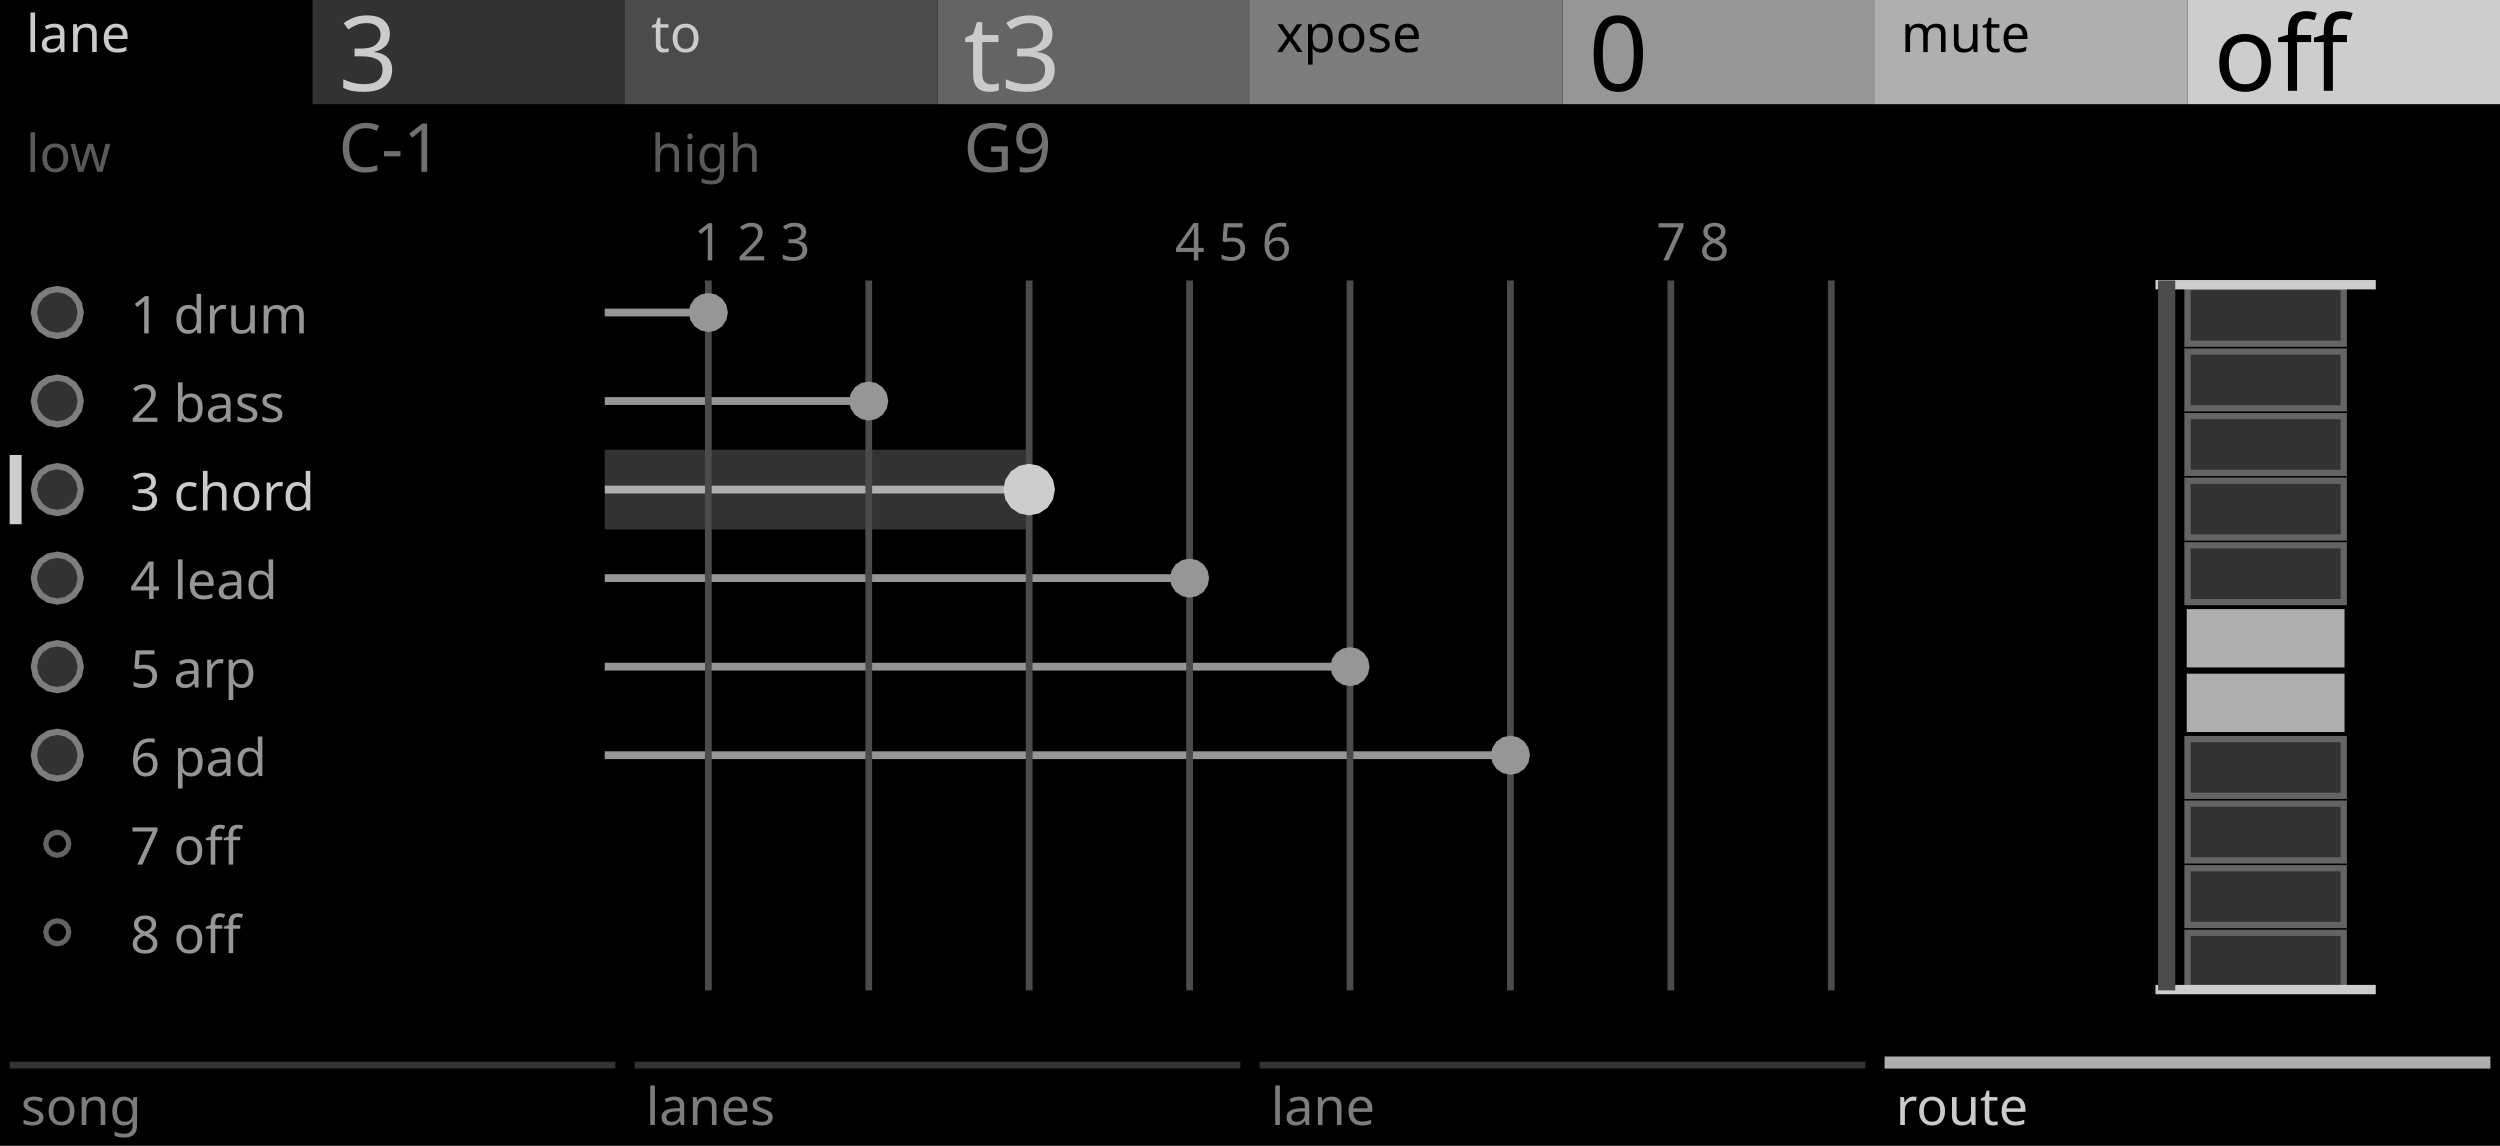
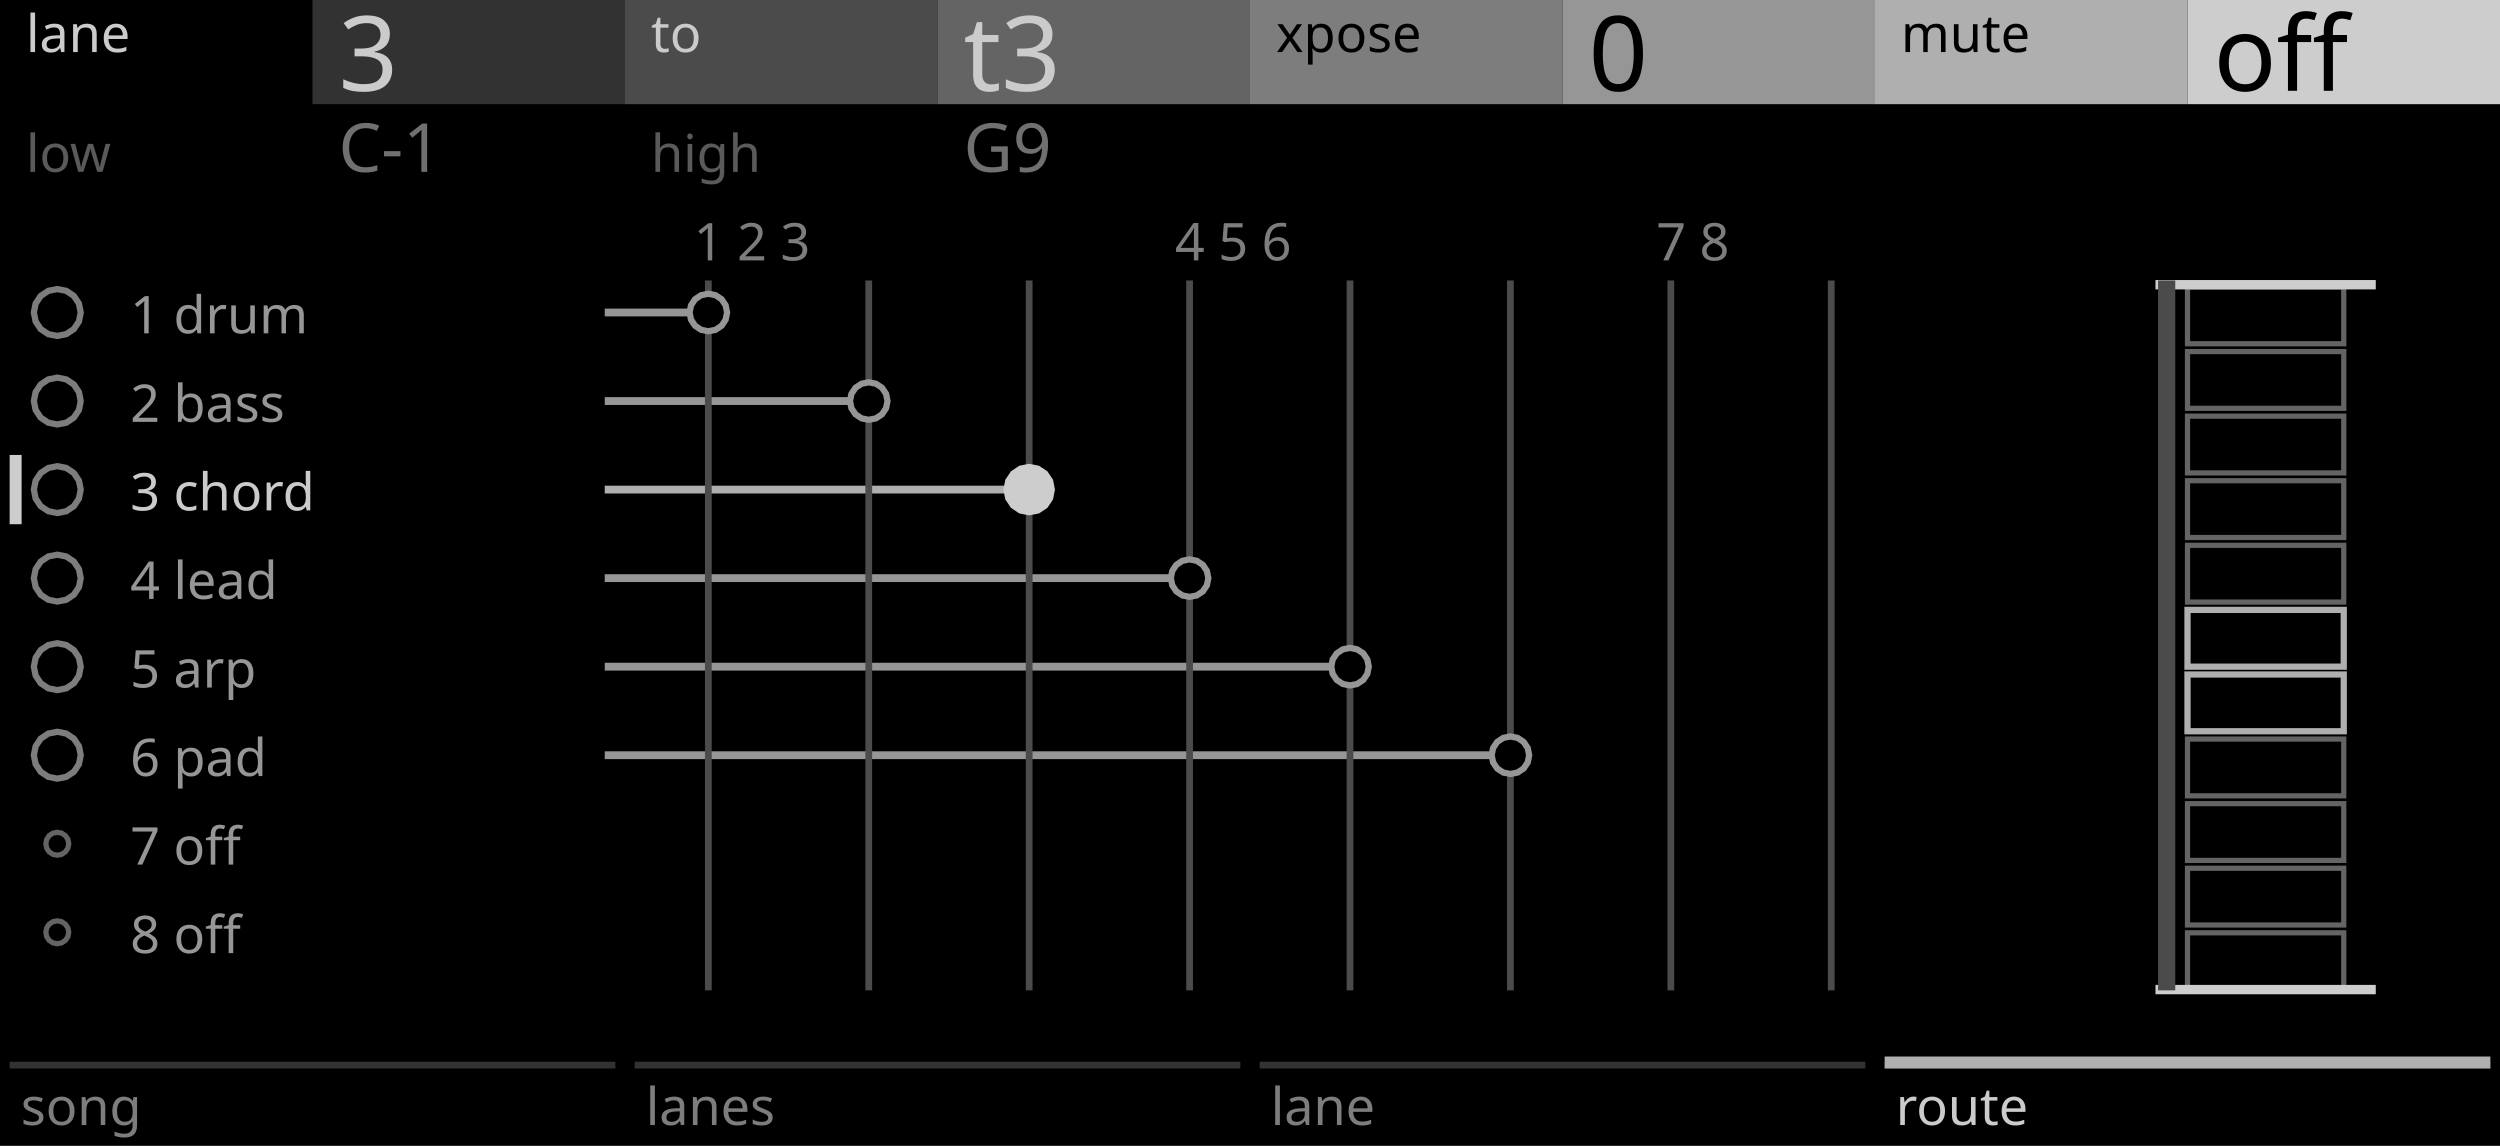
<svg xmlns="http://www.w3.org/2000/svg" width="480" height="220" viewBox="0 0 480 220">
  <g id="preview_canvas">
    <rect x="0" y="0" width="480" height="220" fill="#000000" stroke="none" />
  </g>
  <g id="preview_header">
    <rect x="0" y="0" width="60" height="20" fill="#000000" stroke="none" />
    <rect x="60" y="0" width="60" height="20" fill="#323232" stroke="none" />
    <rect x="120" y="0" width="60" height="20" fill="#4B4B4B" stroke="none" />
    <rect x="180" y="0" width="60" height="20" fill="#646464" stroke="none" />
    <rect x="240" y="0" width="60" height="20" fill="#7D7D7D" stroke="none" />
    <rect x="300" y="0" width="60" height="20" fill="#969696" stroke="none" />
    <rect x="360" y="0" width="60" height="20" fill="#AFAFAF" stroke="none" />
    <rect x="420" y="0" width="60" height="20" fill="#CDCDCD" stroke="none" />
    <text transform="matrix(1 0 0 1 5 10)" fill="#CBCBCB" stroke="none" font-family="UniversNextPro-Light" font-size="10px">lane</text>
    <text transform="matrix(1 0 0 1 65 17.44)" fill="#CBCBCB" stroke="none" font-family="UniversNextPro-Light" font-size="20px">3</text>
    <text transform="matrix(1 0 0 1 5 33)" fill="#5A5A5A" stroke="none" font-family="UniversNextPro-Light" font-size="10px">low</text>
    <text transform="matrix(1 0 0 1 65 33)" fill="#707070" stroke="none" font-family="UniversNextPro-Light" font-size="13px">C-1</text>
    <text transform="matrix(1 0 0 1 125 10)" fill="#CBCBCB" stroke="none" font-family="UniversNextPro-Light" font-size="10px">to</text>
    <text transform="matrix(1 0 0 1 185 17.44)" fill="#CBCBCB" stroke="none" font-family="UniversNextPro-Light" font-size="20px">t3</text>
    <text transform="matrix(1 0 0 1 125 33)" fill="#5A5A5A" stroke="none" font-family="UniversNextPro-Light" font-size="10px">high</text>
    <text transform="matrix(1 0 0 1 185 33)" fill="#707070" stroke="none" font-family="UniversNextPro-Light" font-size="13px">G9</text>
    <text transform="matrix(1 0 0 1 245 10)" fill="#000000" stroke="none" font-family="UniversNextPro-Light" font-size="10px">xpose</text>
    <text transform="matrix(1 0 0 1 305 17.44)" fill="#000000" stroke="none" font-family="UniversNextPro-Light" font-size="20px">0</text>
    <text transform="matrix(1 0 0 1 245 33)" fill="#5A5A5A" stroke="none" font-family="UniversNextPro-Light" font-size="10px" />
    <text transform="matrix(1 0 0 1 305 33)" fill="#707070" stroke="none" font-family="UniversNextPro-Light" font-size="13px" />
    <text transform="matrix(1 0 0 1 365 10)" fill="#000000" stroke="none" font-family="UniversNextPro-Light" font-size="10px">mute</text>
    <text transform="matrix(1 0 0 1 425 17.44)" fill="#000000" stroke="none" font-family="UniversNextPro-Light" font-size="20px">off</text>
    <text transform="matrix(1 0 0 1 365 33)" fill="#5A5A5A" stroke="none" font-family="UniversNextPro-Light" font-size="10px" />
    <text transform="matrix(1 0 0 1 425 33)" fill="#707070" stroke="none" font-family="UniversNextPro-Light" font-size="13px" />
  </g>
  <path id="cond_palette_0" d="M 700 300 L 704 300 L 704 304 Z" fill="#000000" stroke="#000000" stroke-width="0.2" />
  <path id="cond_palette_1" d="M 708 300 L 712 300 L 712 304 Z" fill="#323232" stroke="#323232" stroke-width="0.3" />
  <path id="cond_palette_2" d="M 716 300 L 720 300 L 720 304 Z" fill="#4B4B4B" stroke="#4B4B4B" stroke-width="0.3" />
  <path id="cond_palette_3" d="M 724 300 L 728 300 L 728 304 Z" fill="#646464" stroke="#646464" stroke-width="0.3" />
  <path id="cond_palette_4" d="M 732 300 L 736 300 L 736 304 Z" fill="#7D7D7D" stroke="#7D7D7D" stroke-width="0.3" />
  <path id="cond_palette_5" d="M 740 300 L 744 300 L 744 304 Z" fill="#969696" stroke="#969696" stroke-width="0.3" />
  <path id="cond_palette_6" d="M 748 300 L 752 300 L 752 304 Z" fill="#AFAFAF" stroke="#AFAFAF" stroke-width="0.3" />
  <path id="cond_palette_7" d="M 756 300 L 760 300 L 760 304 Z" fill="#CDCDCD" stroke="#CDCDCD" stroke-width="0.3" />
  <path id="cond_palette_8" d="M 764 300 L 768 300 L 768 304 Z" fill="#000000" stroke="#4B4B4B" stroke-width="1" />
  <path id="cond_palette_9" d="M 772 300 L 776 300 L 776 304 Z" fill="#000000" stroke="#646464" stroke-width="1" />
-   <path id="cond_palette_10" d="M 780 300 L 784 300 L 784 304 Z" fill="#000000" stroke="#969696" stroke-width="1.2" />
-   <path id="cond_palette_11" d="M 788 300 L 792 300 L 792 304 Z" fill="#323232" stroke="#646464" stroke-width="1.2" />
-   <path id="cond_palette_12" d="M 796 300 L 800 300 L 800 304 Z" fill="#323232" stroke="#7D7D7D" stroke-width="1.2" />
-   <path id="cond_palette_13" d="M 804 300 L 808 300 L 808 304 Z" fill="#323232" stroke="#969696" stroke-width="1.5" />
-   <path id="cond_palette_14" d="M 812 300 L 816 300 L 816 304 Z" fill="#323232" stroke="#CDCDCD" stroke-width="2" />
-   <path id="cond_palette_15" d="M 820 300 L 824 300 L 824 304 Z" fill="#969696" stroke="#AFAFAF" stroke-width="1.2" />
+   <path id="cond_palette_10" d="M 780 300 L 784 300 L 784 304 Z" fill="#000000" stroke="#7D7D7D" stroke-width="1.2" />
+   <path id="cond_palette_11" d="M 788 300 L 792 300 L 792 304 Z" fill="#000000" stroke="#969696" stroke-width="1.2" />
+   <path id="cond_palette_12" d="M 796 300 L 800 300 L 800 304 Z" fill="#000000" stroke="#AFAFAF" stroke-width="1.2" />
+   <path id="cond_palette_13" d="M 804 300 L 808 300 L 808 304 Z" fill="#000000" stroke="#969696" stroke-width="1.5" />
+   <path id="cond_palette_14" d="M 812 300 L 816 300 L 816 304 Z" fill="#000000" stroke="#CDCDCD" stroke-width="2" />
+   <path id="cond_palette_15" d="M 820 300 L 824 300 L 824 304 Z" fill="#000000" stroke="#CDCDCD" stroke-width="1.2" />
  <path d="M 2 204 L 118 204 L 118 205 L 2 205 Z" fill="#323232" stroke="#323232" stroke-width="0.3" />
  <path d="M 122 204 L 238 204 L 238 205 L 122 205 Z" fill="#323232" stroke="#323232" stroke-width="0.3" />
  <path d="M 242 204 L 358 204 L 358 205 L 242 205 Z" fill="#323232" stroke="#323232" stroke-width="0.3" />
  <path d="M 362 204 L 478 204 L 478 205 L 362 205 Z" fill="#323232" stroke="#323232" stroke-width="0.3" />
-   <path id="cond_node_35" transform="matrix(1 0 0 1 197.6 94)" d="M -400 -7.5 L 0 -7.5 L 0 7.5 L -400 7.5 Z" fill="#323232" stroke="#323232" stroke-width="0.3" />
-   <path id="cond_node_36" transform="matrix(1 0 0 1 136 60)" d="M -400 -0.6 L 0 -0.6 L 0 0.6 L -400 0.6 Z" fill="#969696" stroke="#969696" stroke-width="0.3" />
-   <path id="cond_node_37" transform="matrix(1 0 0 1 166.8 77)" d="M -400 -0.6 L 0 -0.6 L 0 0.6 L -400 0.6 Z" fill="#969696" stroke="#969696" stroke-width="0.3" />
-   <path id="cond_node_38" transform="matrix(1 0 0 1 197.6 94)" d="M -400 -0.6 L 0 -0.6 L 0 0.6 L -400 0.6 Z" fill="#AFAFAF" stroke="#AFAFAF" stroke-width="0.3" />
-   <path id="cond_node_39" transform="matrix(1 0 0 1 228.4 111)" d="M -400 -0.6 L 0 -0.6 L 0 0.6 L -400 0.6 Z" fill="#969696" stroke="#969696" stroke-width="0.3" />
-   <path id="cond_node_40" transform="matrix(1 0 0 1 259.2 128)" d="M -400 -0.6 L 0 -0.6 L 0 0.6 L -400 0.6 Z" fill="#969696" stroke="#969696" stroke-width="0.3" />
-   <path id="cond_node_41" transform="matrix(1 0 0 1 290 145)" d="M -400 -0.6 L 0 -0.6 L 0 0.6 L -400 0.6 Z" fill="#969696" stroke="#969696" stroke-width="0.3" />
-   <path id="cond_node_42" transform="matrix(1 0 0 1 110 162)" d="M -400 -0.6 L 0 -0.6 L 0 0.6 L -400 0.6 Z" fill="#646464" stroke="#646464" stroke-width="0.3" />
-   <path id="cond_node_43" transform="matrix(1 0 0 1 110 179)" d="M -400 -0.6 L 0 -0.6 L 0 0.6 L -400 0.6 Z" fill="#646464" stroke="#646464" stroke-width="0.3" />
-   <path id="cond_node_44" transform="matrix(1 0 0 1 0 52)" d="M 0 0 L 116 0 L 116 144 L 0 144 Z" fill="#000000" stroke="#000000" stroke-width="0.2" />
-   <path id="cond_node_45" transform="matrix(1 0 0 1 420 190)" d="M 0 -10.9 L 30 -10.9 L 30 0 L 0 0 Z" fill="#323232" stroke="#646464" stroke-width="1.2" />
-   <path id="cond_node_46" transform="matrix(1 0 0 1 420 177.6)" d="M 0 -10.9 L 30 -10.9 L 30 0 L 0 0 Z" fill="#323232" stroke="#646464" stroke-width="1.2" />
-   <path id="cond_node_47" transform="matrix(1 0 0 1 420 165.2)" d="M 0 -10.9 L 30 -10.9 L 30 0 L 0 0 Z" fill="#323232" stroke="#646464" stroke-width="1.2" />
-   <path id="cond_node_48" transform="matrix(1 0 0 1 420 152.8)" d="M 0 -10.9 L 30 -10.9 L 30 0 L 0 0 Z" fill="#323232" stroke="#646464" stroke-width="1.2" />
-   <path id="cond_node_49" transform="matrix(1 0 0 1 420 140.4)" d="M 0 -10.9 L 30 -10.9 L 30 0 L 0 0 Z" fill="#AFAFAF" stroke="#AFAFAF" stroke-width="0.3" />
-   <path id="cond_node_50" transform="matrix(1 0 0 1 420 128)" d="M 0 -10.9 L 30 -10.9 L 30 0 L 0 0 Z" fill="#AFAFAF" stroke="#AFAFAF" stroke-width="0.3" />
-   <path id="cond_node_51" transform="matrix(1 0 0 1 420 115.6)" d="M 0 -10.9 L 30 -10.9 L 30 0 L 0 0 Z" fill="#323232" stroke="#646464" stroke-width="1.2" />
-   <path id="cond_node_52" transform="matrix(1 0 0 1 420 103.2)" d="M 0 -10.9 L 30 -10.9 L 30 0 L 0 0 Z" fill="#323232" stroke="#646464" stroke-width="1.2" />
-   <path id="cond_node_53" transform="matrix(1 0 0 1 420 90.8)" d="M 0 -10.9 L 30 -10.9 L 30 0 L 0 0 Z" fill="#323232" stroke="#646464" stroke-width="1.2" />
-   <path id="cond_node_54" transform="matrix(1 0 0 1 420 78.4)" d="M 0 -10.9 L 30 -10.9 L 30 0 L 0 0 Z" fill="#323232" stroke="#646464" stroke-width="1.2" />
-   <path id="cond_node_55" transform="matrix(1 0 0 1 420 66)" d="M 0 -10.9 L 30 -10.9 L 30 0 L 0 0 Z" fill="#323232" stroke="#646464" stroke-width="1.2" />
-   <path id="cond_node_56" transform="matrix(1 0 0 1 136 54)" d="M -0.5 0 L 0.5 0 L 0.5 136 L -0.5 136 Z" fill="#4B4B4B" stroke="#4B4B4B" stroke-width="0.3" />
-   <path id="cond_node_57" transform="matrix(1 0 0 1 166.8 54)" d="M -0.5 0 L 0.5 0 L 0.5 136 L -0.5 136 Z" fill="#4B4B4B" stroke="#4B4B4B" stroke-width="0.3" />
-   <path id="cond_node_58" transform="matrix(1 0 0 1 197.6 54)" d="M -0.5 0 L 0.5 0 L 0.5 136 L -0.5 136 Z" fill="#4B4B4B" stroke="#4B4B4B" stroke-width="0.3" />
-   <path id="cond_node_59" transform="matrix(1 0 0 1 228.4 54)" d="M -0.5 0 L 0.5 0 L 0.5 136 L -0.5 136 Z" fill="#4B4B4B" stroke="#4B4B4B" stroke-width="0.3" />
-   <path id="cond_node_60" transform="matrix(1 0 0 1 259.2 54)" d="M -0.5 0 L 0.5 0 L 0.5 136 L -0.5 136 Z" fill="#4B4B4B" stroke="#4B4B4B" stroke-width="0.3" />
-   <path id="cond_node_61" transform="matrix(1 0 0 1 290 54)" d="M -0.5 0 L 0.5 0 L 0.5 136 L -0.5 136 Z" fill="#4B4B4B" stroke="#4B4B4B" stroke-width="0.3" />
-   <path id="cond_node_62" transform="matrix(1 0 0 1 320.8 54)" d="M -0.5 0 L 0.5 0 L 0.5 136 L -0.5 136 Z" fill="#4B4B4B" stroke="#4B4B4B" stroke-width="0.3" />
-   <path id="cond_node_63" transform="matrix(1 0 0 1 351.6 54)" d="M -0.5 0 L 0.5 0 L 0.5 136 L -0.5 136 Z" fill="#4B4B4B" stroke="#4B4B4B" stroke-width="0.3" />
-   <path id="cond_node_86" transform="matrix(1 0 0 1 136 60)" d="M 0 -3.6 L 1.378 -3.326 L 2.546 -2.546 L 3.326 -1.378 L 3.6 0 L 3.326 1.378 L 2.546 2.546 L 1.378 3.326 L 0 3.6 L -1.378 3.326 L -2.546 2.546 L -3.326 1.378 L -3.6 0 L -3.326 -1.378 L -2.546 -2.546 L -1.378 -3.326 Z" fill="#969696" stroke="#969696" stroke-width="0.3" />
-   <path id="cond_node_87" transform="matrix(1 0 0 1 166.8 77)" d="M 0 -3.6 L 1.378 -3.326 L 2.546 -2.546 L 3.326 -1.378 L 3.6 0 L 3.326 1.378 L 2.546 2.546 L 1.378 3.326 L 0 3.6 L -1.378 3.326 L -2.546 2.546 L -3.326 1.378 L -3.6 0 L -3.326 -1.378 L -2.546 -2.546 L -1.378 -3.326 Z" fill="#969696" stroke="#969696" stroke-width="0.3" />
-   <path id="cond_node_88" transform="matrix(1 0 0 1 197.6 94)" d="M 0 -4.8 L 1.837 -4.435 L 3.394 -3.394 L 4.435 -1.837 L 4.8 0 L 4.435 1.837 L 3.394 3.394 L 1.837 4.435 L 0 4.8 L -1.837 4.435 L -3.394 3.394 L -4.435 1.837 L -4.8 0 L -4.435 -1.837 L -3.394 -3.394 L -1.837 -4.435 Z" fill="#CDCDCD" stroke="#CDCDCD" stroke-width="0.3" />
-   <path id="cond_node_89" transform="matrix(1 0 0 1 228.4 111)" d="M 0 -3.6 L 1.378 -3.326 L 2.546 -2.546 L 3.326 -1.378 L 3.6 0 L 3.326 1.378 L 2.546 2.546 L 1.378 3.326 L 0 3.6 L -1.378 3.326 L -2.546 2.546 L -3.326 1.378 L -3.6 0 L -3.326 -1.378 L -2.546 -2.546 L -1.378 -3.326 Z" fill="#969696" stroke="#969696" stroke-width="0.3" />
-   <path id="cond_node_90" transform="matrix(1 0 0 1 259.2 128)" d="M 0 -3.6 L 1.378 -3.326 L 2.546 -2.546 L 3.326 -1.378 L 3.6 0 L 3.326 1.378 L 2.546 2.546 L 1.378 3.326 L 0 3.6 L -1.378 3.326 L -2.546 2.546 L -3.326 1.378 L -3.6 0 L -3.326 -1.378 L -2.546 -2.546 L -1.378 -3.326 Z" fill="#969696" stroke="#969696" stroke-width="0.3" />
-   <path id="cond_node_91" transform="matrix(1 0 0 1 290 145)" d="M 0 -3.6 L 1.378 -3.326 L 2.546 -2.546 L 3.326 -1.378 L 3.6 0 L 3.326 1.378 L 2.546 2.546 L 1.378 3.326 L 0 3.6 L -1.378 3.326 L -2.546 2.546 L -3.326 1.378 L -3.6 0 L -3.326 -1.378 L -2.546 -2.546 L -1.378 -3.326 Z" fill="#969696" stroke="#969696" stroke-width="0.3" />
-   <path id="cond_node_218" transform="matrix(1 0 0 1 11 60)" d="M 0 -4.5 L 1.722 -4.157 L 3.182 -3.182 L 4.157 -1.722 L 4.5 0 L 4.157 1.722 L 3.182 3.182 L 1.722 4.157 L 0 4.5 L -1.722 4.157 L -3.182 3.182 L -4.157 1.722 L -4.5 0 L -4.157 -1.722 L -3.182 -3.182 L -1.722 -4.157 Z" fill="#323232" stroke="#7D7D7D" stroke-width="1.2" />
-   <path id="cond_node_219" transform="matrix(1 0 0 1 11 77)" d="M 0 -4.5 L 1.722 -4.157 L 3.182 -3.182 L 4.157 -1.722 L 4.5 0 L 4.157 1.722 L 3.182 3.182 L 1.722 4.157 L 0 4.5 L -1.722 4.157 L -3.182 3.182 L -4.157 1.722 L -4.5 0 L -4.157 -1.722 L -3.182 -3.182 L -1.722 -4.157 Z" fill="#323232" stroke="#7D7D7D" stroke-width="1.2" />
-   <path id="cond_node_220" transform="matrix(1 0 0 1 11 94)" d="M 0 -4.5 L 1.722 -4.157 L 3.182 -3.182 L 4.157 -1.722 L 4.5 0 L 4.157 1.722 L 3.182 3.182 L 1.722 4.157 L 0 4.5 L -1.722 4.157 L -3.182 3.182 L -4.157 1.722 L -4.5 0 L -4.157 -1.722 L -3.182 -3.182 L -1.722 -4.157 Z" fill="#323232" stroke="#7D7D7D" stroke-width="1.2" />
-   <path id="cond_node_221" transform="matrix(1 0 0 1 11 111)" d="M 0 -4.5 L 1.722 -4.157 L 3.182 -3.182 L 4.157 -1.722 L 4.5 0 L 4.157 1.722 L 3.182 3.182 L 1.722 4.157 L 0 4.5 L -1.722 4.157 L -3.182 3.182 L -4.157 1.722 L -4.5 0 L -4.157 -1.722 L -3.182 -3.182 L -1.722 -4.157 Z" fill="#323232" stroke="#7D7D7D" stroke-width="1.2" />
-   <path id="cond_node_222" transform="matrix(1 0 0 1 11 128)" d="M 0 -4.5 L 1.722 -4.157 L 3.182 -3.182 L 4.157 -1.722 L 4.5 0 L 4.157 1.722 L 3.182 3.182 L 1.722 4.157 L 0 4.5 L -1.722 4.157 L -3.182 3.182 L -4.157 1.722 L -4.5 0 L -4.157 -1.722 L -3.182 -3.182 L -1.722 -4.157 Z" fill="#323232" stroke="#7D7D7D" stroke-width="1.2" />
-   <path id="cond_node_223" transform="matrix(1 0 0 1 11 145)" d="M 0 -4.5 L 1.722 -4.157 L 3.182 -3.182 L 4.157 -1.722 L 4.5 0 L 4.157 1.722 L 3.182 3.182 L 1.722 4.157 L 0 4.5 L -1.722 4.157 L -3.182 3.182 L -4.157 1.722 L -4.5 0 L -4.157 -1.722 L -3.182 -3.182 L -1.722 -4.157 Z" fill="#323232" stroke="#7D7D7D" stroke-width="1.2" />
-   <path id="cond_node_224" transform="matrix(1 0 0 1 11 162)" d="M 0 -2.2 L 0.842 -2.033 L 1.556 -1.556 L 2.033 -0.842 L 2.2 0 L 2.033 0.842 L 1.556 1.556 L 0.842 2.033 L 0 2.2 L -0.842 2.033 L -1.556 1.556 L -2.033 0.842 L -2.2 0 L -2.033 -0.842 L -1.556 -1.556 L -0.842 -2.033 Z" fill="#000000" stroke="#646464" stroke-width="1" />
-   <path id="cond_node_225" transform="matrix(1 0 0 1 11 179)" d="M 0 -2.2 L 0.842 -2.033 L 1.556 -1.556 L 2.033 -0.842 L 2.2 0 L 2.033 0.842 L 1.556 1.556 L 0.842 2.033 L 0 2.2 L -0.842 2.033 L -1.556 1.556 L -2.033 0.842 L -2.2 0 L -2.033 -0.842 L -1.556 -1.556 L -0.842 -2.033 Z" fill="#000000" stroke="#646464" stroke-width="1" />
-   <path id="cond_node_235" transform="matrix(1 0 0 1 420 190)" d="M -6 -0.75 L 36 -0.75 L 36 0.75 L -6 0.75 Z" fill="#CDCDCD" stroke="#CDCDCD" stroke-width="0.3" />
-   <path id="cond_node_236" transform="matrix(1 0 0 1 420 54.666)" d="M -6 -0.75 L 36 -0.75 L 36 0.75 L -6 0.75 Z" fill="#CDCDCD" stroke="#CDCDCD" stroke-width="0.3" />
-   <path id="cond_node_245" transform="matrix(1 0 0 1 416 54)" d="M -1.5 0 L 1.5 0 L 1.5 136 L -1.5 136 Z" fill="#4B4B4B" stroke="#4B4B4B" stroke-width="0.3" />
-   <path id="cond_node_246" transform="matrix(1 0 0 1 2 87.5)" d="M 0 0 L 2 0 L 2 13 L 0 13 Z" fill="#CDCDCD" stroke="#CDCDCD" stroke-width="0.3" />
-   <path id="cond_node_250" transform="matrix(1 0 0 1 362 203)" d="M 0 0 L 116 0 L 116 2 L 0 2 Z" fill="#AFAFAF" stroke="#AFAFAF" stroke-width="0.3" />
+   <path id="cond_node_32" transform="matrix(1 0 0 1 136 60)" d="M -400 -0.6 L 0 -0.6 L 0 0.6 L -400 0.6 Z" fill="#969696" stroke="#969696" stroke-width="0.3" />
+   <path id="cond_node_33" transform="matrix(1 0 0 1 166.8 77)" d="M -400 -0.6 L 0 -0.6 L 0 0.6 L -400 0.6 Z" fill="#969696" stroke="#969696" stroke-width="0.3" />
+   <path id="cond_node_34" transform="matrix(1 0 0 1 197.6 94)" d="M -400 -0.6 L 0 -0.6 L 0 0.6 L -400 0.6 Z" fill="#AFAFAF" stroke="#AFAFAF" stroke-width="0.3" />
+   <path id="cond_node_35" transform="matrix(1 0 0 1 228.4 111)" d="M -400 -0.6 L 0 -0.6 L 0 0.6 L -400 0.6 Z" fill="#969696" stroke="#969696" stroke-width="0.3" />
+   <path id="cond_node_36" transform="matrix(1 0 0 1 259.2 128)" d="M -400 -0.6 L 0 -0.6 L 0 0.6 L -400 0.6 Z" fill="#969696" stroke="#969696" stroke-width="0.3" />
+   <path id="cond_node_37" transform="matrix(1 0 0 1 290 145)" d="M -400 -0.6 L 0 -0.6 L 0 0.6 L -400 0.6 Z" fill="#969696" stroke="#969696" stroke-width="0.3" />
+   <path id="cond_node_38" transform="matrix(1 0 0 1 110 162)" d="M -400 -0.6 L 0 -0.6 L 0 0.6 L -400 0.6 Z" fill="#646464" stroke="#646464" stroke-width="0.3" />
+   <path id="cond_node_39" transform="matrix(1 0 0 1 110 179)" d="M -400 -0.6 L 0 -0.6 L 0 0.6 L -400 0.6 Z" fill="#646464" stroke="#646464" stroke-width="0.3" />
+   <path id="cond_node_40" transform="matrix(1 0 0 1 0 52)" d="M 0 0 L 116 0 L 116 144 L 0 144 Z" fill="#000000" stroke="#000000" stroke-width="0.2" />
+   <path id="cond_node_41" transform="matrix(1 0 0 1 420 190)" d="M 0 -10.9 L 30 -10.9 L 30 0 L 0 0 Z" fill="#000000" stroke="#646464" stroke-width="1" />
+   <path id="cond_node_42" transform="matrix(1 0 0 1 420 177.6)" d="M 0 -10.9 L 30 -10.9 L 30 0 L 0 0 Z" fill="#000000" stroke="#646464" stroke-width="1" />
+   <path id="cond_node_43" transform="matrix(1 0 0 1 420 165.2)" d="M 0 -10.9 L 30 -10.9 L 30 0 L 0 0 Z" fill="#000000" stroke="#646464" stroke-width="1" />
+   <path id="cond_node_44" transform="matrix(1 0 0 1 420 152.8)" d="M 0 -10.9 L 30 -10.9 L 30 0 L 0 0 Z" fill="#000000" stroke="#646464" stroke-width="1" />
+   <path id="cond_node_45" transform="matrix(1 0 0 1 420 140.4)" d="M 0 -10.9 L 30 -10.9 L 30 0 L 0 0 Z" fill="#000000" stroke="#AFAFAF" stroke-width="1.2" />
+   <path id="cond_node_46" transform="matrix(1 0 0 1 420 128)" d="M 0 -10.9 L 30 -10.9 L 30 0 L 0 0 Z" fill="#000000" stroke="#AFAFAF" stroke-width="1.2" />
+   <path id="cond_node_47" transform="matrix(1 0 0 1 420 115.6)" d="M 0 -10.9 L 30 -10.9 L 30 0 L 0 0 Z" fill="#000000" stroke="#646464" stroke-width="1" />
+   <path id="cond_node_48" transform="matrix(1 0 0 1 420 103.2)" d="M 0 -10.9 L 30 -10.9 L 30 0 L 0 0 Z" fill="#000000" stroke="#646464" stroke-width="1" />
+   <path id="cond_node_49" transform="matrix(1 0 0 1 420 90.8)" d="M 0 -10.9 L 30 -10.9 L 30 0 L 0 0 Z" fill="#000000" stroke="#646464" stroke-width="1" />
+   <path id="cond_node_50" transform="matrix(1 0 0 1 420 78.4)" d="M 0 -10.9 L 30 -10.9 L 30 0 L 0 0 Z" fill="#000000" stroke="#646464" stroke-width="1" />
+   <path id="cond_node_51" transform="matrix(1 0 0 1 420 66)" d="M 0 -10.9 L 30 -10.9 L 30 0 L 0 0 Z" fill="#000000" stroke="#646464" stroke-width="1" />
+   <path id="cond_node_52" transform="matrix(1 0 0 1 136 54)" d="M -0.5 0 L 0.5 0 L 0.5 136 L -0.5 136 Z" fill="#4B4B4B" stroke="#4B4B4B" stroke-width="0.3" />
+   <path id="cond_node_53" transform="matrix(1 0 0 1 166.8 54)" d="M -0.5 0 L 0.5 0 L 0.5 136 L -0.5 136 Z" fill="#4B4B4B" stroke="#4B4B4B" stroke-width="0.3" />
+   <path id="cond_node_54" transform="matrix(1 0 0 1 197.6 54)" d="M -0.5 0 L 0.5 0 L 0.5 136 L -0.5 136 Z" fill="#4B4B4B" stroke="#4B4B4B" stroke-width="0.3" />
+   <path id="cond_node_55" transform="matrix(1 0 0 1 228.4 54)" d="M -0.5 0 L 0.5 0 L 0.5 136 L -0.5 136 Z" fill="#4B4B4B" stroke="#4B4B4B" stroke-width="0.3" />
+   <path id="cond_node_56" transform="matrix(1 0 0 1 259.2 54)" d="M -0.5 0 L 0.5 0 L 0.5 136 L -0.5 136 Z" fill="#4B4B4B" stroke="#4B4B4B" stroke-width="0.3" />
+   <path id="cond_node_57" transform="matrix(1 0 0 1 290 54)" d="M -0.5 0 L 0.5 0 L 0.5 136 L -0.5 136 Z" fill="#4B4B4B" stroke="#4B4B4B" stroke-width="0.3" />
+   <path id="cond_node_58" transform="matrix(1 0 0 1 320.8 54)" d="M -0.5 0 L 0.5 0 L 0.5 136 L -0.5 136 Z" fill="#4B4B4B" stroke="#4B4B4B" stroke-width="0.3" />
+   <path id="cond_node_59" transform="matrix(1 0 0 1 351.6 54)" d="M -0.5 0 L 0.5 0 L 0.5 136 L -0.5 136 Z" fill="#4B4B4B" stroke="#4B4B4B" stroke-width="0.3" />
+   <path id="cond_node_82" transform="matrix(1 0 0 1 136 60)" d="M 0 -3.6 L 1.378 -3.326 L 2.546 -2.546 L 3.326 -1.378 L 3.6 0 L 3.326 1.378 L 2.546 2.546 L 1.378 3.326 L 0 3.6 L -1.378 3.326 L -2.546 2.546 L -3.326 1.378 L -3.6 0 L -3.326 -1.378 L -2.546 -2.546 L -1.378 -3.326 Z" fill="#000000" stroke="#969696" stroke-width="1.2" />
+   <path id="cond_node_83" transform="matrix(1 0 0 1 166.8 77)" d="M 0 -3.6 L 1.378 -3.326 L 2.546 -2.546 L 3.326 -1.378 L 3.6 0 L 3.326 1.378 L 2.546 2.546 L 1.378 3.326 L 0 3.6 L -1.378 3.326 L -2.546 2.546 L -3.326 1.378 L -3.6 0 L -3.326 -1.378 L -2.546 -2.546 L -1.378 -3.326 Z" fill="#000000" stroke="#969696" stroke-width="1.2" />
+   <path id="cond_node_84" transform="matrix(1 0 0 1 197.6 94)" d="M 0 -4.8 L 1.837 -4.435 L 3.394 -3.394 L 4.435 -1.837 L 4.8 0 L 4.435 1.837 L 3.394 3.394 L 1.837 4.435 L 0 4.8 L -1.837 4.435 L -3.394 3.394 L -4.435 1.837 L -4.8 0 L -4.435 -1.837 L -3.394 -3.394 L -1.837 -4.435 Z" fill="#CDCDCD" stroke="#CDCDCD" stroke-width="0.3" />
+   <path id="cond_node_85" transform="matrix(1 0 0 1 228.4 111)" d="M 0 -3.6 L 1.378 -3.326 L 2.546 -2.546 L 3.326 -1.378 L 3.6 0 L 3.326 1.378 L 2.546 2.546 L 1.378 3.326 L 0 3.6 L -1.378 3.326 L -2.546 2.546 L -3.326 1.378 L -3.6 0 L -3.326 -1.378 L -2.546 -2.546 L -1.378 -3.326 Z" fill="#000000" stroke="#969696" stroke-width="1.2" />
+   <path id="cond_node_86" transform="matrix(1 0 0 1 259.2 128)" d="M 0 -3.6 L 1.378 -3.326 L 2.546 -2.546 L 3.326 -1.378 L 3.6 0 L 3.326 1.378 L 2.546 2.546 L 1.378 3.326 L 0 3.6 L -1.378 3.326 L -2.546 2.546 L -3.326 1.378 L -3.6 0 L -3.326 -1.378 L -2.546 -2.546 L -1.378 -3.326 Z" fill="#000000" stroke="#969696" stroke-width="1.2" />
+   <path id="cond_node_87" transform="matrix(1 0 0 1 290 145)" d="M 0 -3.6 L 1.378 -3.326 L 2.546 -2.546 L 3.326 -1.378 L 3.6 0 L 3.326 1.378 L 2.546 2.546 L 1.378 3.326 L 0 3.6 L -1.378 3.326 L -2.546 2.546 L -3.326 1.378 L -3.6 0 L -3.326 -1.378 L -2.546 -2.546 L -1.378 -3.326 Z" fill="#000000" stroke="#969696" stroke-width="1.2" />
+   <path id="cond_node_214" transform="matrix(1 0 0 1 11 60)" d="M 0 -4.5 L 1.722 -4.157 L 3.182 -3.182 L 4.157 -1.722 L 4.5 0 L 4.157 1.722 L 3.182 3.182 L 1.722 4.157 L 0 4.5 L -1.722 4.157 L -3.182 3.182 L -4.157 1.722 L -4.5 0 L -4.157 -1.722 L -3.182 -3.182 L -1.722 -4.157 Z" fill="#000000" stroke="#7D7D7D" stroke-width="1.2" />
+   <path id="cond_node_215" transform="matrix(1 0 0 1 11 77)" d="M 0 -4.5 L 1.722 -4.157 L 3.182 -3.182 L 4.157 -1.722 L 4.5 0 L 4.157 1.722 L 3.182 3.182 L 1.722 4.157 L 0 4.5 L -1.722 4.157 L -3.182 3.182 L -4.157 1.722 L -4.5 0 L -4.157 -1.722 L -3.182 -3.182 L -1.722 -4.157 Z" fill="#000000" stroke="#7D7D7D" stroke-width="1.2" />
+   <path id="cond_node_216" transform="matrix(1 0 0 1 11 94)" d="M 0 -4.5 L 1.722 -4.157 L 3.182 -3.182 L 4.157 -1.722 L 4.5 0 L 4.157 1.722 L 3.182 3.182 L 1.722 4.157 L 0 4.5 L -1.722 4.157 L -3.182 3.182 L -4.157 1.722 L -4.5 0 L -4.157 -1.722 L -3.182 -3.182 L -1.722 -4.157 Z" fill="#000000" stroke="#7D7D7D" stroke-width="1.2" />
+   <path id="cond_node_217" transform="matrix(1 0 0 1 11 111)" d="M 0 -4.5 L 1.722 -4.157 L 3.182 -3.182 L 4.157 -1.722 L 4.5 0 L 4.157 1.722 L 3.182 3.182 L 1.722 4.157 L 0 4.5 L -1.722 4.157 L -3.182 3.182 L -4.157 1.722 L -4.5 0 L -4.157 -1.722 L -3.182 -3.182 L -1.722 -4.157 Z" fill="#000000" stroke="#7D7D7D" stroke-width="1.2" />
+   <path id="cond_node_218" transform="matrix(1 0 0 1 11 128)" d="M 0 -4.5 L 1.722 -4.157 L 3.182 -3.182 L 4.157 -1.722 L 4.5 0 L 4.157 1.722 L 3.182 3.182 L 1.722 4.157 L 0 4.5 L -1.722 4.157 L -3.182 3.182 L -4.157 1.722 L -4.5 0 L -4.157 -1.722 L -3.182 -3.182 L -1.722 -4.157 Z" fill="#000000" stroke="#7D7D7D" stroke-width="1.2" />
+   <path id="cond_node_219" transform="matrix(1 0 0 1 11 145)" d="M 0 -4.5 L 1.722 -4.157 L 3.182 -3.182 L 4.157 -1.722 L 4.5 0 L 4.157 1.722 L 3.182 3.182 L 1.722 4.157 L 0 4.5 L -1.722 4.157 L -3.182 3.182 L -4.157 1.722 L -4.5 0 L -4.157 -1.722 L -3.182 -3.182 L -1.722 -4.157 Z" fill="#000000" stroke="#7D7D7D" stroke-width="1.2" />
+   <path id="cond_node_220" transform="matrix(1 0 0 1 11 162)" d="M 0 -2.2 L 0.842 -2.033 L 1.556 -1.556 L 2.033 -0.842 L 2.2 0 L 2.033 0.842 L 1.556 1.556 L 0.842 2.033 L 0 2.2 L -0.842 2.033 L -1.556 1.556 L -2.033 0.842 L -2.2 0 L -2.033 -0.842 L -1.556 -1.556 L -0.842 -2.033 Z" fill="#000000" stroke="#646464" stroke-width="1" />
+   <path id="cond_node_221" transform="matrix(1 0 0 1 11 179)" d="M 0 -2.2 L 0.842 -2.033 L 1.556 -1.556 L 2.033 -0.842 L 2.2 0 L 2.033 0.842 L 1.556 1.556 L 0.842 2.033 L 0 2.2 L -0.842 2.033 L -1.556 1.556 L -2.033 0.842 L -2.2 0 L -2.033 -0.842 L -1.556 -1.556 L -0.842 -2.033 Z" fill="#000000" stroke="#646464" stroke-width="1" />
+   <path id="cond_node_231" transform="matrix(1 0 0 1 420 190)" d="M -6 -0.75 L 36 -0.75 L 36 0.75 L -6 0.75 Z" fill="#CDCDCD" stroke="#CDCDCD" stroke-width="0.3" />
+   <path id="cond_node_232" transform="matrix(1 0 0 1 420 54.666)" d="M -6 -0.75 L 36 -0.75 L 36 0.75 L -6 0.75 Z" fill="#CDCDCD" stroke="#CDCDCD" stroke-width="0.3" />
+   <path id="cond_node_241" transform="matrix(1 0 0 1 416 54)" d="M -1.5 0 L 1.5 0 L 1.5 136 L -1.5 136 Z" fill="#4B4B4B" stroke="#4B4B4B" stroke-width="0.3" />
+   <path id="cond_node_242" transform="matrix(1 0 0 1 2 87.5)" d="M 0 0 L 2 0 L 2 13 L 0 13 Z" fill="#CDCDCD" stroke="#CDCDCD" stroke-width="0.3" />
+   <path id="cond_node_246" transform="matrix(1 0 0 1 362 203)" d="M 0 0 L 116 0 L 116 2 L 0 2 Z" fill="#AFAFAF" stroke="#AFAFAF" stroke-width="0.3" />
  <text id="cond_text_16" transform="matrix(1 0 0 1 4 216)" fill="#7D7D7D" stroke="none" font-family="UniversNextPro-Light" font-size="10px">song</text>
  <text id="cond_text_17" transform="matrix(1 0 0 1 124 216)" fill="#7D7D7D" stroke="none" font-family="UniversNextPro-Light" font-size="10px">lanes</text>
  <text id="cond_text_18" transform="matrix(1 0 0 1 244 216)" fill="#7D7D7D" stroke="none" font-family="UniversNextPro-Light" font-size="10px">lane</text>
  <text id="cond_text_19" transform="matrix(1 0 0 1 364 216)" fill="#CBCBCB" stroke="none" font-family="UniversNextPro-Light" font-size="10px">route</text>
  <text id="cond_text_28" transform="matrix(1 0 0 1 133.2 50)" fill="#7D7D7D" stroke="none" font-family="UniversNextPro-Light" font-size="10px">1         2         3</text>
  <text id="cond_text_29" transform="matrix(1 0 0 1 225.6 50)" fill="#7D7D7D" stroke="none" font-family="UniversNextPro-Light" font-size="10px">4         5         6</text>
  <text id="cond_text_30" transform="matrix(1 0 0 1 318 50)" fill="#7D7D7D" stroke="none" font-family="UniversNextPro-Light" font-size="10px">7         8</text>
  <text id="cond_text_20" transform="matrix(1 0 0 1 25 64)" fill="#969696" stroke="none" font-family="UniversNextPro-Light" font-size="10px">1 drum</text>
  <text id="cond_text_21" transform="matrix(1 0 0 1 25 81)" fill="#969696" stroke="none" font-family="UniversNextPro-Light" font-size="10px">2 bass</text>
  <text id="cond_text_22" transform="matrix(1 0 0 1 25 98)" fill="#CBCBCB" stroke="none" font-family="UniversNextPro-Light" font-size="10px">3 chord</text>
  <text id="cond_text_23" transform="matrix(1 0 0 1 25 115)" fill="#969696" stroke="none" font-family="UniversNextPro-Light" font-size="10px">4 lead</text>
  <text id="cond_text_24" transform="matrix(1 0 0 1 25 132)" fill="#969696" stroke="none" font-family="UniversNextPro-Light" font-size="10px">5 arp</text>
  <text id="cond_text_25" transform="matrix(1 0 0 1 25 149)" fill="#969696" stroke="none" font-family="UniversNextPro-Light" font-size="10px">6 pad</text>
  <text id="cond_text_26" transform="matrix(1 0 0 1 25 166)" fill="#969696" stroke="none" font-family="UniversNextPro-Light" font-size="10px">7 off</text>
  <text id="cond_text_27" transform="matrix(1 0 0 1 25 183)" fill="#969696" stroke="none" font-family="UniversNextPro-Light" font-size="10px">8 off</text>
</svg>
